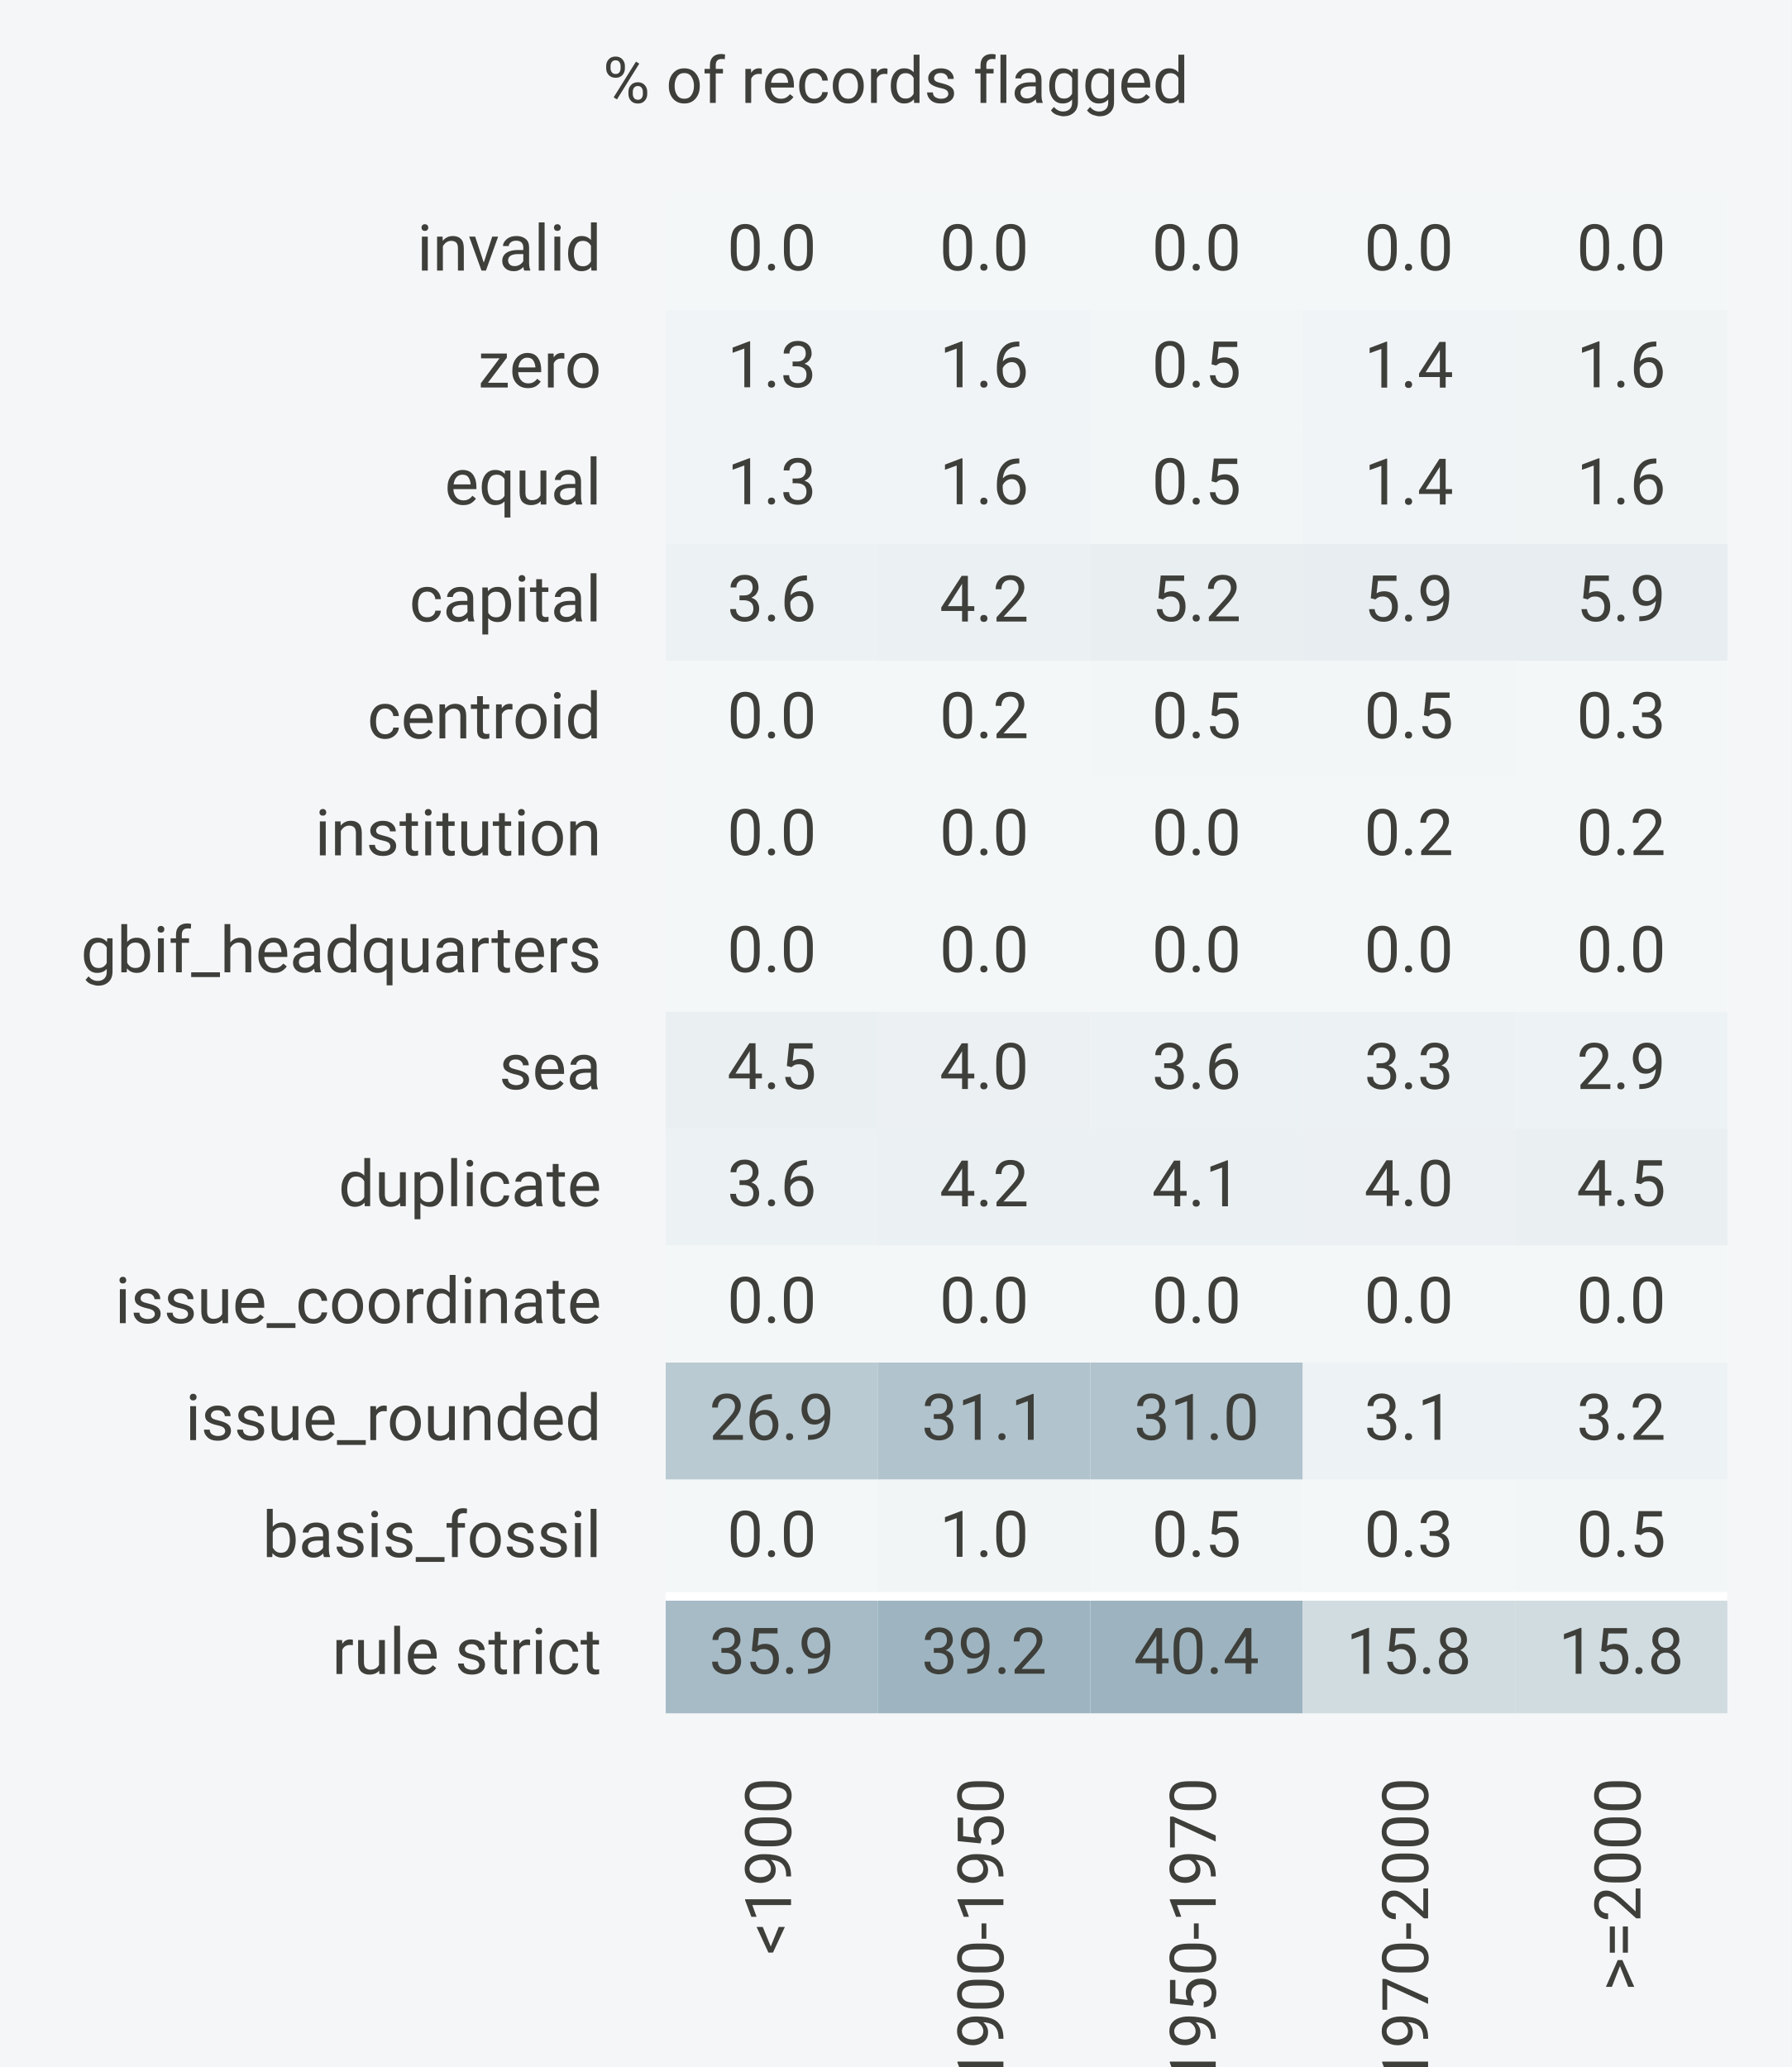
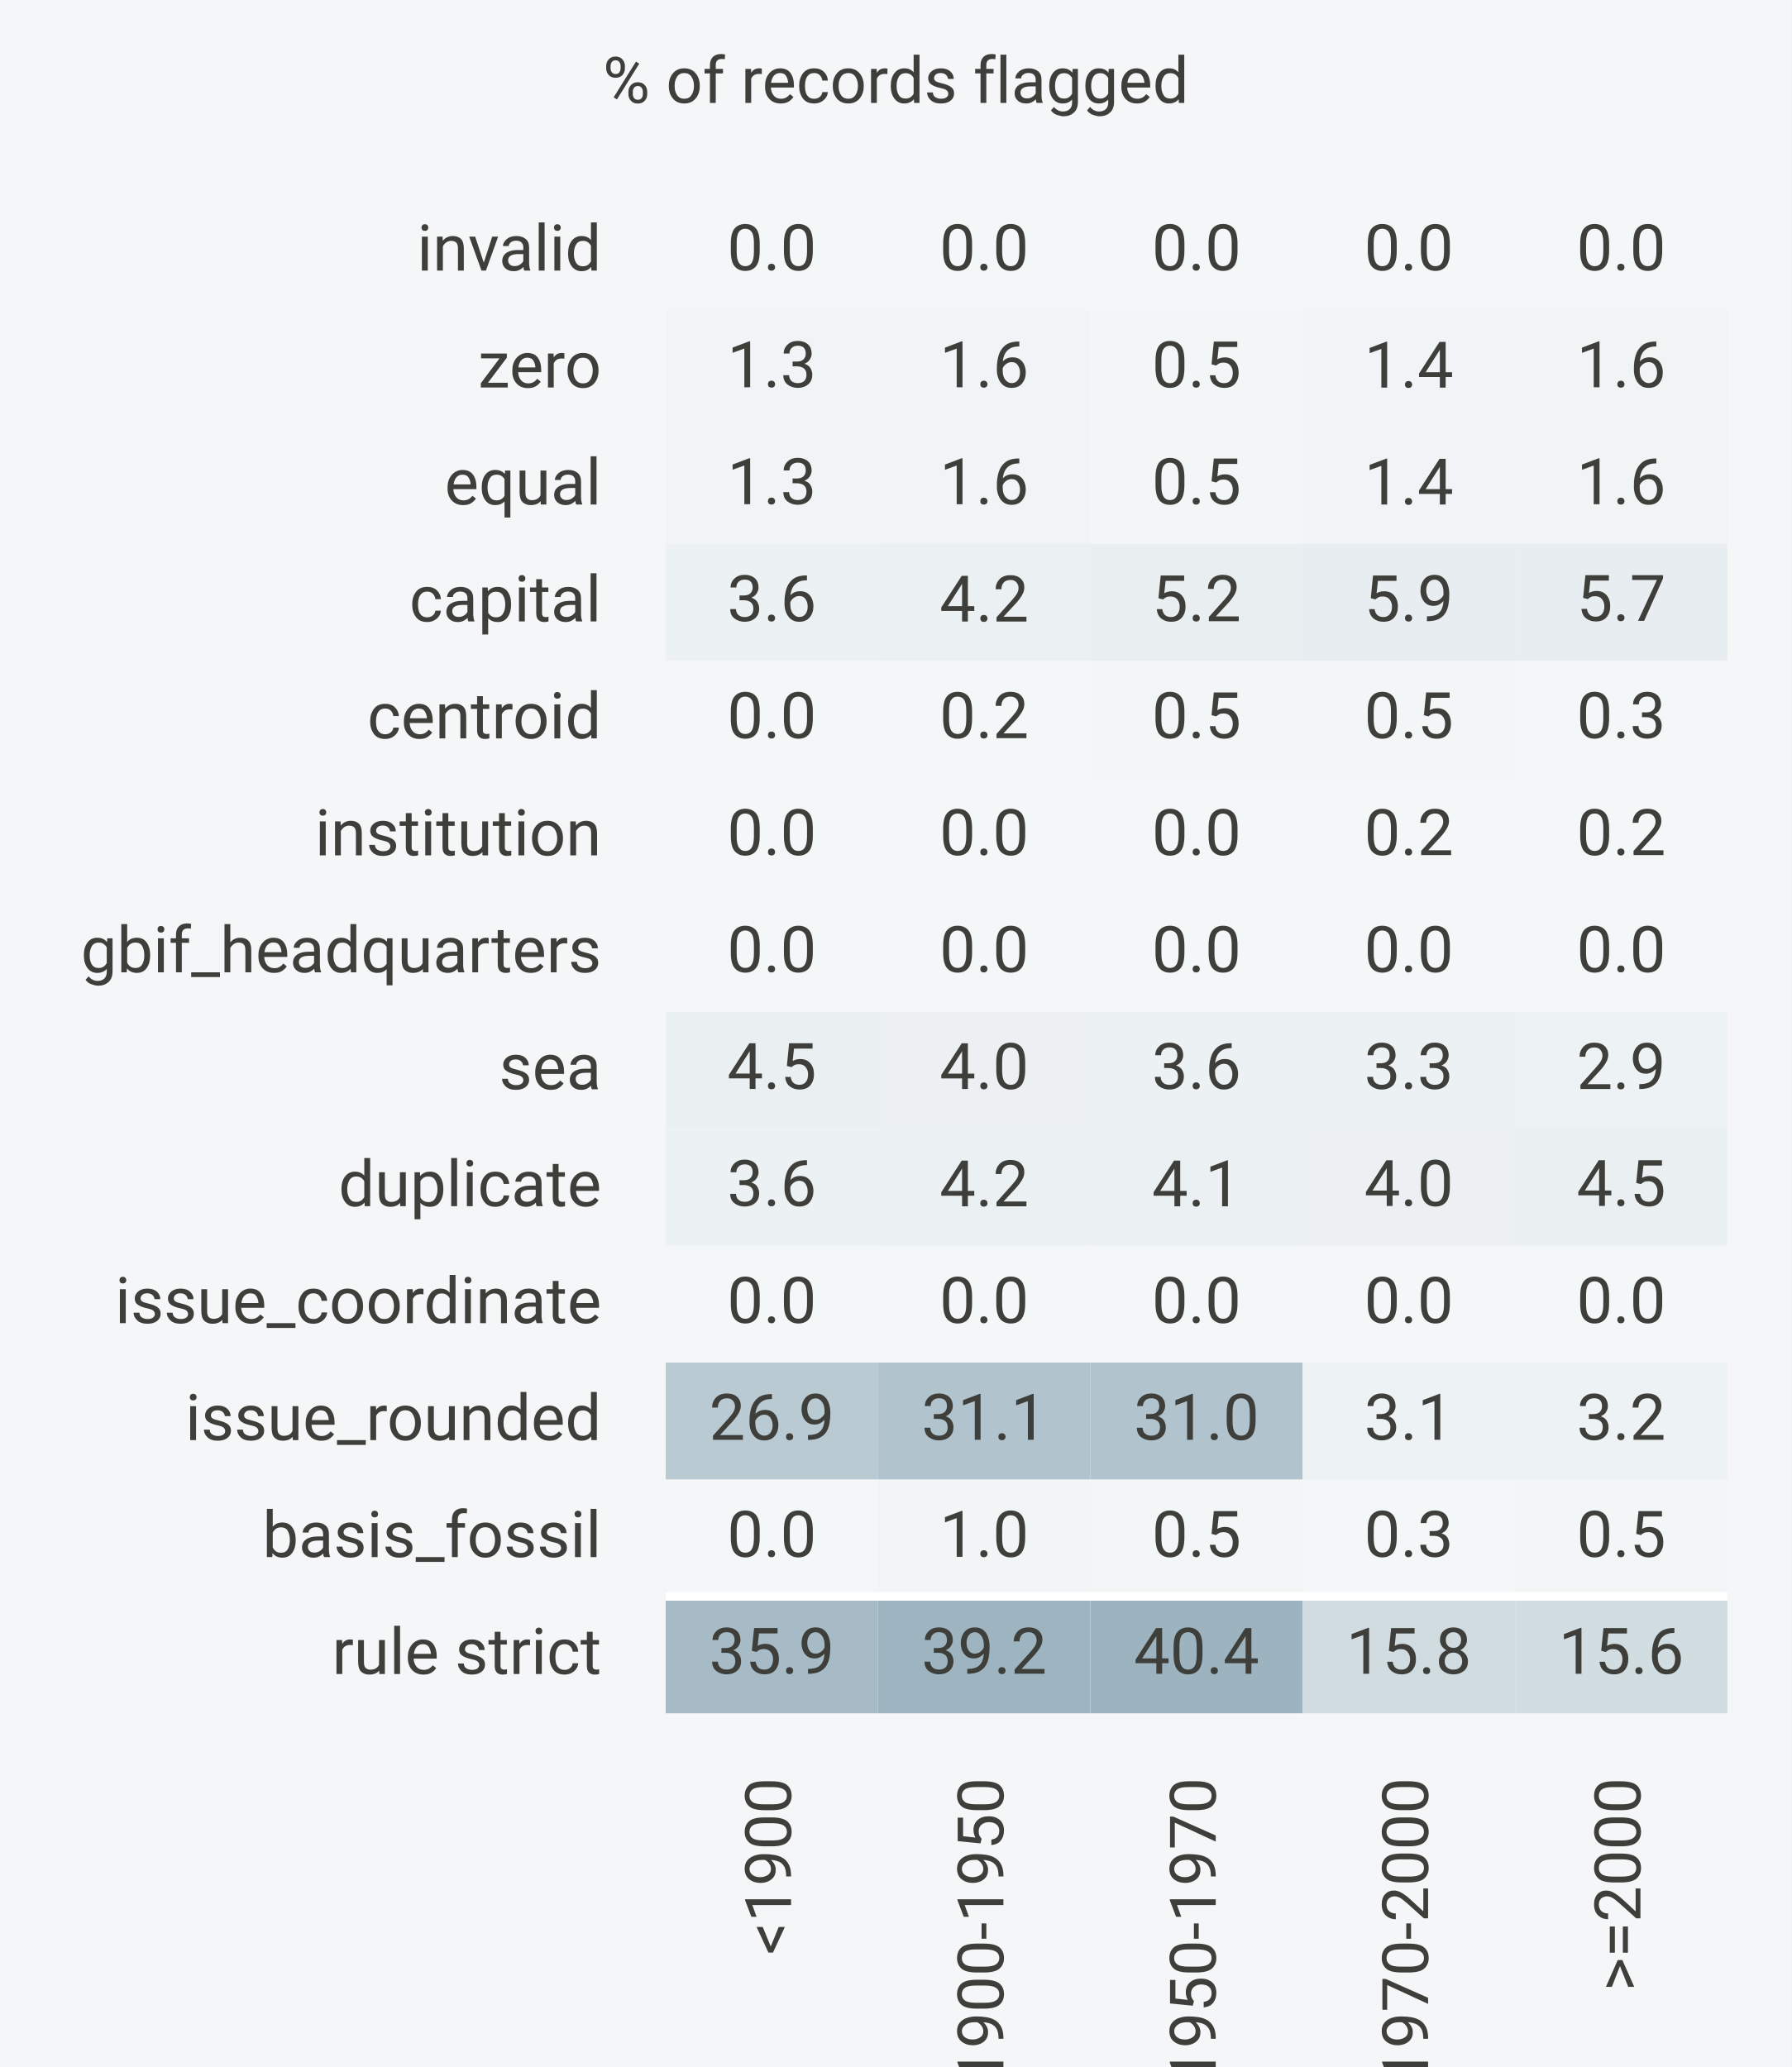
<svg xmlns="http://www.w3.org/2000/svg" width="468.00pt" height="540.00pt" viewBox="0 0 468.00 540.00">
  <g class="svglite">
    <defs>
      <style type="text/css">
    /* theme-aware-processed */
    .svglite line, .svglite polyline, .svglite polygon, .svglite path, .svglite circle {
      fill: none;
      stroke: #3E3F3A;
      stroke-linecap: round;
      stroke-linejoin: round;
      stroke-miterlimit: 10.00;
    }
    .svglite &gt; g &gt; rect {
      fill: none;
      stroke: #3E3F3A;
      stroke-linecap: round;
      stroke-linejoin: round;
      stroke-miterlimit: 10.00;
    }
    .svglite text {
      white-space: pre;
      fill: #3E3F3A;
    }
    .svglite g.glyphgroup path {
      fill: inherit;
      stroke: none;
    }
  </style>
    </defs>
    <rect class="svg-bg" width="100%" height="100%" style="stroke: none; fill: #F5F6F8;" />
    <defs>
      <clipPath id="cpMC4wMHw0NjguMDB8MC4wMHw1NDAuMDA=">
        <rect x="0.00" y="0.00" width="468.00" height="540.00" />
      </clipPath>
    </defs>
    <g clip-path="url(#cpMC4wMHw0NjguMDB8MC4wMHw1NDAuMDA=)">
</g>
    <defs>
      <clipPath id="cpMTczLjg4fDQ1MS4yMHw1MC40MHw0NDcuNjA=">
        <rect x="173.88" y="50.40" width="277.32" height="397.20" />
      </clipPath>
    </defs>
    <g clip-path="url(#cpMTczLjg4fDQ1MS4yMHw1MC40MHw0NDcuNjA=)">
      <rect x="173.88" y="417.05" width="55.46" height="30.55" style="stroke-width: 0.75; stroke: none; fill: #A6BBC6;" />
      <rect x="229.34" y="417.05" width="55.46" height="30.55" style="stroke-width: 0.75; stroke: none; fill: #9EB5C1;" />
      <rect x="284.81" y="417.05" width="55.46" height="30.55" style="stroke-width: 0.75; stroke: none; fill: #9DB4C0;" />
      <rect x="340.27" y="417.05" width="55.46" height="30.55" style="stroke-width: 0.75; stroke: none; fill: #D1DCE1;" />
-       <rect x="395.74" y="417.05" width="55.46" height="30.55" style="stroke-width: 0.75; stroke: none; fill: #D1DCE1;" />
+       <rect x="395.74" y="417.05" width="55.46" height="30.55" style="stroke-width: 0.75; stroke: none; fill: #D2DDE2;" />
      <rect x="173.88" y="386.49" width="55.46" height="30.55" style="stroke-width: 0.75; stroke: none; fill: #F4F7F8;" />
      <rect x="229.34" y="386.49" width="55.46" height="30.55" style="stroke-width: 0.75; stroke: none; fill: #F2F5F6;" />
      <rect x="284.81" y="386.49" width="55.46" height="30.55" style="stroke-width: 0.75; stroke: none; fill: #F3F6F7;" />
      <rect x="340.27" y="386.49" width="55.46" height="30.55" style="stroke-width: 0.75; stroke: none; fill: #F4F7F8;" />
      <rect x="395.74" y="386.49" width="55.46" height="30.55" style="stroke-width: 0.75; stroke: none; fill: #F3F6F7;" />
      <rect x="173.88" y="355.94" width="55.46" height="30.55" style="stroke-width: 0.75; stroke: none; fill: #BACAD2;" />
      <rect x="229.34" y="355.94" width="55.46" height="30.55" style="stroke-width: 0.75; stroke: none; fill: #B1C3CD;" />
      <rect x="284.81" y="355.94" width="55.46" height="30.55" style="stroke-width: 0.75; stroke: none; fill: #B1C3CD;" />
      <rect x="340.27" y="355.94" width="55.46" height="30.55" style="stroke-width: 0.75; stroke: none; fill: #EDF2F4;" />
      <rect x="395.74" y="355.94" width="55.46" height="30.55" style="stroke-width: 0.75; stroke: none; fill: #EDF2F4;" />
      <rect x="173.88" y="325.38" width="55.46" height="30.55" style="stroke-width: 0.75; stroke: none; fill: #F4F7F8;" />
      <rect x="229.34" y="325.38" width="55.46" height="30.55" style="stroke-width: 0.75; stroke: none; fill: #F4F7F8;" />
      <rect x="284.81" y="325.38" width="55.46" height="30.55" style="stroke-width: 0.75; stroke: none; fill: #F4F7F8;" />
      <rect x="340.27" y="325.38" width="55.46" height="30.55" style="stroke-width: 0.75; stroke: none; fill: #F4F7F8;" />
      <rect x="395.74" y="325.38" width="55.46" height="30.55" style="stroke-width: 0.75; stroke: none; fill: #F4F7F8;" />
      <rect x="173.88" y="294.83" width="55.46" height="30.55" style="stroke-width: 0.75; stroke: none; fill: #ECF1F3;" />
      <rect x="229.34" y="294.83" width="55.46" height="30.55" style="stroke-width: 0.75; stroke: none; fill: #EBF0F2;" />
      <rect x="284.81" y="294.83" width="55.46" height="30.55" style="stroke-width: 0.75; stroke: none; fill: #EBF0F2;" />
      <rect x="340.27" y="294.83" width="55.46" height="30.55" style="stroke-width: 0.75; stroke: none; fill: #ECF0F2;" />
      <rect x="395.74" y="294.83" width="55.46" height="30.55" style="stroke-width: 0.75; stroke: none; fill: #EAEFF1;" />
      <rect x="173.88" y="264.28" width="55.46" height="30.55" style="stroke-width: 0.75; stroke: none; fill: #EAEFF1;" />
      <rect x="229.34" y="264.28" width="55.46" height="30.55" style="stroke-width: 0.75; stroke: none; fill: #ECF0F2;" />
      <rect x="284.81" y="264.28" width="55.46" height="30.55" style="stroke-width: 0.75; stroke: none; fill: #ECF1F3;" />
      <rect x="340.27" y="264.28" width="55.46" height="30.55" style="stroke-width: 0.75; stroke: none; fill: #ECF1F3;" />
      <rect x="395.74" y="264.28" width="55.46" height="30.55" style="stroke-width: 0.75; stroke: none; fill: #EDF2F4;" />
      <rect x="173.88" y="233.72" width="55.46" height="30.55" style="stroke-width: 0.75; stroke: none; fill: #F4F7F8;" />
      <rect x="229.34" y="233.72" width="55.46" height="30.55" style="stroke-width: 0.75; stroke: none; fill: #F4F7F8;" />
      <rect x="284.81" y="233.72" width="55.46" height="30.55" style="stroke-width: 0.75; stroke: none; fill: #F4F7F8;" />
      <rect x="340.27" y="233.72" width="55.46" height="30.55" style="stroke-width: 0.75; stroke: none; fill: #F4F7F8;" />
      <rect x="395.74" y="233.72" width="55.46" height="30.55" style="stroke-width: 0.75; stroke: none; fill: #F4F7F8;" />
      <rect x="173.88" y="203.17" width="55.46" height="30.55" style="stroke-width: 0.75; stroke: none; fill: #F4F7F8;" />
      <rect x="229.34" y="203.17" width="55.46" height="30.55" style="stroke-width: 0.75; stroke: none; fill: #F4F7F8;" />
      <rect x="284.81" y="203.17" width="55.46" height="30.55" style="stroke-width: 0.75; stroke: none; fill: #F4F7F8;" />
      <rect x="340.27" y="203.17" width="55.46" height="30.55" style="stroke-width: 0.75; stroke: none; fill: #F4F7F8;" />
      <rect x="395.74" y="203.17" width="55.46" height="30.55" style="stroke-width: 0.75; stroke: none; fill: #F4F7F8;" />
      <rect x="173.88" y="172.62" width="55.46" height="30.55" style="stroke-width: 0.75; stroke: none; fill: #F4F7F8;" />
      <rect x="229.34" y="172.62" width="55.46" height="30.55" style="stroke-width: 0.75; stroke: none; fill: #F4F7F8;" />
      <rect x="284.81" y="172.62" width="55.46" height="30.55" style="stroke-width: 0.75; stroke: none; fill: #F3F6F7;" />
      <rect x="340.27" y="172.62" width="55.46" height="30.55" style="stroke-width: 0.75; stroke: none; fill: #F3F6F7;" />
      <rect x="395.74" y="172.62" width="55.46" height="30.55" style="stroke-width: 0.75; stroke: none; fill: #F4F7F8;" />
      <rect x="173.88" y="142.06" width="55.46" height="30.55" style="stroke-width: 0.75; stroke: none; fill: #ECF1F3;" />
      <rect x="229.34" y="142.06" width="55.46" height="30.55" style="stroke-width: 0.75; stroke: none; fill: #EBF0F2;" />
      <rect x="284.81" y="142.06" width="55.46" height="30.55" style="stroke-width: 0.75; stroke: none; fill: #E9EEF1;" />
      <rect x="340.27" y="142.06" width="55.46" height="30.55" style="stroke-width: 0.75; stroke: none; fill: #E7EDF0;" />
      <rect x="395.74" y="142.06" width="55.46" height="30.55" style="stroke-width: 0.75; stroke: none; fill: #E7EDF0;" />
      <rect x="173.88" y="111.51" width="55.46" height="30.55" style="stroke-width: 0.75; stroke: none; fill: #F1F4F6;" />
      <rect x="229.34" y="111.51" width="55.46" height="30.55" style="stroke-width: 0.75; stroke: none; fill: #F1F4F6;" />
      <rect x="284.81" y="111.51" width="55.46" height="30.55" style="stroke-width: 0.75; stroke: none; fill: #F3F6F7;" />
      <rect x="340.27" y="111.51" width="55.46" height="30.55" style="stroke-width: 0.75; stroke: none; fill: #F1F4F6;" />
      <rect x="395.74" y="111.51" width="55.46" height="30.55" style="stroke-width: 0.75; stroke: none; fill: #F0F4F5;" />
      <rect x="173.88" y="80.95" width="55.46" height="30.55" style="stroke-width: 0.75; stroke: none; fill: #F1F4F6;" />
      <rect x="229.34" y="80.95" width="55.46" height="30.55" style="stroke-width: 0.75; stroke: none; fill: #F1F4F6;" />
      <rect x="284.81" y="80.95" width="55.46" height="30.55" style="stroke-width: 0.75; stroke: none; fill: #F3F6F7;" />
      <rect x="340.27" y="80.95" width="55.46" height="30.55" style="stroke-width: 0.75; stroke: none; fill: #F1F4F6;" />
      <rect x="395.74" y="80.95" width="55.46" height="30.55" style="stroke-width: 0.75; stroke: none; fill: #F0F4F5;" />
      <rect x="173.88" y="50.40" width="55.46" height="30.55" style="stroke-width: 0.75; stroke: none; fill: #F4F7F8;" />
      <rect x="229.34" y="50.40" width="55.46" height="30.55" style="stroke-width: 0.75; stroke: none; fill: #F4F7F8;" />
      <rect x="284.81" y="50.40" width="55.46" height="30.55" style="stroke-width: 0.75; stroke: none; fill: #F4F7F8;" />
      <rect x="340.27" y="50.40" width="55.46" height="30.55" style="stroke-width: 0.75; stroke: none; fill: #F4F7F8;" />
      <rect x="395.74" y="50.40" width="55.46" height="30.55" style="stroke-width: 0.75; stroke: none; fill: #F4F7F8;" />
    </g>
    <g clip-path="url(#cpMC4wMHw0NjguMDB8MC4wMHw1NDAuMDA=)">
      <text transform="translate(206.62,464.40) rotate(-90)" text-anchor="end" style="font-size: 1.4em; font-family: &quot;Roboto&quot;, -apple-system, BlinkMacSystemFont, &quot;Segoe UI&quot;, system-ui, sans-serif;">&lt;1900</text>
      <text transform="translate(262.09,464.40) rotate(-90)" text-anchor="end" style="font-size: 1.4em; font-family: &quot;Roboto&quot;, -apple-system, BlinkMacSystemFont, &quot;Segoe UI&quot;, system-ui, sans-serif;">1900-1950</text>
      <text transform="translate(317.55,464.40) rotate(-90)" text-anchor="end" style="font-size: 1.4em; font-family: &quot;Roboto&quot;, -apple-system, BlinkMacSystemFont, &quot;Segoe UI&quot;, system-ui, sans-serif;">1950-1970</text>
      <text transform="translate(373.02,464.40) rotate(-90)" text-anchor="end" style="font-size: 1.4em; font-family: &quot;Roboto&quot;, -apple-system, BlinkMacSystemFont, &quot;Segoe UI&quot;, system-ui, sans-serif;">1970-2000</text>
      <text transform="translate(428.48,464.40) rotate(-90)" text-anchor="end" style="font-size: 1.4em; font-family: &quot;Roboto&quot;, -apple-system, BlinkMacSystemFont, &quot;Segoe UI&quot;, system-ui, sans-serif;">&gt;=2000</text>
      <text x="157.08" y="437.33" text-anchor="end" style="font-size: 1.4em; font-family: &quot;Roboto&quot;, -apple-system, BlinkMacSystemFont, &quot;Segoe UI&quot;, system-ui, sans-serif;">rule strict</text>
      <text x="157.08" y="406.78" text-anchor="end" style="font-size: 1.4em; font-family: &quot;Roboto&quot;, -apple-system, BlinkMacSystemFont, &quot;Segoe UI&quot;, system-ui, sans-serif;">basis_fossil</text>
      <text x="157.08" y="376.23" text-anchor="end" style="font-size: 1.4em; font-family: &quot;Roboto&quot;, -apple-system, BlinkMacSystemFont, &quot;Segoe UI&quot;, system-ui, sans-serif;">issue_rounded</text>
      <text x="157.08" y="345.67" text-anchor="end" style="font-size: 1.4em; font-family: &quot;Roboto&quot;, -apple-system, BlinkMacSystemFont, &quot;Segoe UI&quot;, system-ui, sans-serif;">issue_coordinate</text>
      <text x="157.08" y="315.12" text-anchor="end" style="font-size: 1.4em; font-family: &quot;Roboto&quot;, -apple-system, BlinkMacSystemFont, &quot;Segoe UI&quot;, system-ui, sans-serif;">duplicate</text>
      <text x="157.08" y="284.57" text-anchor="end" style="font-size: 1.4em; font-family: &quot;Roboto&quot;, -apple-system, BlinkMacSystemFont, &quot;Segoe UI&quot;, system-ui, sans-serif;">sea</text>
      <text x="157.08" y="254.01" text-anchor="end" style="font-size: 1.4em; font-family: &quot;Roboto&quot;, -apple-system, BlinkMacSystemFont, &quot;Segoe UI&quot;, system-ui, sans-serif;">gbif_headquarters</text>
      <text x="157.08" y="223.46" text-anchor="end" style="font-size: 1.4em; font-family: &quot;Roboto&quot;, -apple-system, BlinkMacSystemFont, &quot;Segoe UI&quot;, system-ui, sans-serif;">institution</text>
      <text x="157.08" y="192.90" text-anchor="end" style="font-size: 1.4em; font-family: &quot;Roboto&quot;, -apple-system, BlinkMacSystemFont, &quot;Segoe UI&quot;, system-ui, sans-serif;">centroid</text>
      <text x="157.08" y="162.35" text-anchor="end" style="font-size: 1.4em; font-family: &quot;Roboto&quot;, -apple-system, BlinkMacSystemFont, &quot;Segoe UI&quot;, system-ui, sans-serif;">capital</text>
      <text x="157.08" y="131.80" text-anchor="end" style="font-size: 1.4em; font-family: &quot;Roboto&quot;, -apple-system, BlinkMacSystemFont, &quot;Segoe UI&quot;, system-ui, sans-serif;">equal</text>
      <text x="157.08" y="101.24" text-anchor="end" style="font-size: 1.4em; font-family: &quot;Roboto&quot;, -apple-system, BlinkMacSystemFont, &quot;Segoe UI&quot;, system-ui, sans-serif;">zero</text>
      <text x="157.08" y="70.69" text-anchor="end" style="font-size: 1.4em; font-family: &quot;Roboto&quot;, -apple-system, BlinkMacSystemFont, &quot;Segoe UI&quot;, system-ui, sans-serif;">invalid</text>
    </g>
    <g clip-path="url(#cpMTczLjg4fDQ1MS4yMHw1MC40MHw0NDcuNjA=)">
      <line x1="173.88" y1="417.05" x2="451.20" y2="417.05" style="stroke-width: 2.25; stroke: #FFFFFF;" />
      <text class="preserve-color" x="201.61" y="437.26" text-anchor="middle" style="font-size: 1.4em; font-family: &quot;Roboto&quot;, -apple-system, BlinkMacSystemFont, &quot;Segoe UI&quot;, system-ui, sans-serif;">35.9</text>
      <text class="preserve-color" x="257.08" y="437.26" text-anchor="middle" style="font-size: 1.4em; font-family: &quot;Roboto&quot;, -apple-system, BlinkMacSystemFont, &quot;Segoe UI&quot;, system-ui, sans-serif;">39.2</text>
      <text class="preserve-color" x="312.54" y="437.27" text-anchor="middle" style="font-size: 1.4em; font-family: &quot;Roboto&quot;, -apple-system, BlinkMacSystemFont, &quot;Segoe UI&quot;, system-ui, sans-serif;">40.4</text>
      <text class="preserve-color" x="368.00" y="437.27" text-anchor="middle" style="font-size: 1.4em; font-family: &quot;Roboto&quot;, -apple-system, BlinkMacSystemFont, &quot;Segoe UI&quot;, system-ui, sans-serif;">15.8</text>
-       <text class="preserve-color" x="423.47" y="437.27" text-anchor="middle" style="font-size: 1.4em; font-family: &quot;Roboto&quot;, -apple-system, BlinkMacSystemFont, &quot;Segoe UI&quot;, system-ui, sans-serif;">15.8</text>
+       <text class="preserve-color" x="423.47" y="437.27" text-anchor="middle" style="font-size: 1.4em; font-family: &quot;Roboto&quot;, -apple-system, BlinkMacSystemFont, &quot;Segoe UI&quot;, system-ui, sans-serif;">15.6</text>
      <text class="preserve-color" x="201.61" y="406.72" text-anchor="middle" style="font-size: 1.4em; font-family: &quot;Roboto&quot;, -apple-system, BlinkMacSystemFont, &quot;Segoe UI&quot;, system-ui, sans-serif;">0.0</text>
      <text class="preserve-color" x="257.08" y="406.72" text-anchor="middle" style="font-size: 1.4em; font-family: &quot;Roboto&quot;, -apple-system, BlinkMacSystemFont, &quot;Segoe UI&quot;, system-ui, sans-serif;">1.0</text>
      <text class="preserve-color" x="312.54" y="406.72" text-anchor="middle" style="font-size: 1.4em; font-family: &quot;Roboto&quot;, -apple-system, BlinkMacSystemFont, &quot;Segoe UI&quot;, system-ui, sans-serif;">0.5</text>
      <text class="preserve-color" x="368.00" y="406.71" text-anchor="middle" style="font-size: 1.4em; font-family: &quot;Roboto&quot;, -apple-system, BlinkMacSystemFont, &quot;Segoe UI&quot;, system-ui, sans-serif;">0.3</text>
      <text class="preserve-color" x="423.47" y="406.72" text-anchor="middle" style="font-size: 1.4em; font-family: &quot;Roboto&quot;, -apple-system, BlinkMacSystemFont, &quot;Segoe UI&quot;, system-ui, sans-serif;">0.5</text>
      <text class="preserve-color" x="201.61" y="376.16" text-anchor="middle" style="font-size: 1.4em; font-family: &quot;Roboto&quot;, -apple-system, BlinkMacSystemFont, &quot;Segoe UI&quot;, system-ui, sans-serif;">26.9</text>
      <text class="preserve-color" x="257.08" y="376.15" text-anchor="middle" style="font-size: 1.4em; font-family: &quot;Roboto&quot;, -apple-system, BlinkMacSystemFont, &quot;Segoe UI&quot;, system-ui, sans-serif;">31.1</text>
      <text class="preserve-color" x="312.54" y="376.15" text-anchor="middle" style="font-size: 1.4em; font-family: &quot;Roboto&quot;, -apple-system, BlinkMacSystemFont, &quot;Segoe UI&quot;, system-ui, sans-serif;">31.0</text>
      <text class="preserve-color" x="368.00" y="376.15" text-anchor="middle" style="font-size: 1.4em; font-family: &quot;Roboto&quot;, -apple-system, BlinkMacSystemFont, &quot;Segoe UI&quot;, system-ui, sans-serif;">3.1</text>
      <text class="preserve-color" x="423.47" y="376.15" text-anchor="middle" style="font-size: 1.4em; font-family: &quot;Roboto&quot;, -apple-system, BlinkMacSystemFont, &quot;Segoe UI&quot;, system-ui, sans-serif;">3.2</text>
      <text class="preserve-color" x="201.61" y="345.61" text-anchor="middle" style="font-size: 1.4em; font-family: &quot;Roboto&quot;, -apple-system, BlinkMacSystemFont, &quot;Segoe UI&quot;, system-ui, sans-serif;">0.0</text>
      <text class="preserve-color" x="257.08" y="345.61" text-anchor="middle" style="font-size: 1.4em; font-family: &quot;Roboto&quot;, -apple-system, BlinkMacSystemFont, &quot;Segoe UI&quot;, system-ui, sans-serif;">0.0</text>
      <text class="preserve-color" x="312.54" y="345.61" text-anchor="middle" style="font-size: 1.4em; font-family: &quot;Roboto&quot;, -apple-system, BlinkMacSystemFont, &quot;Segoe UI&quot;, system-ui, sans-serif;">0.0</text>
      <text class="preserve-color" x="368.00" y="345.61" text-anchor="middle" style="font-size: 1.4em; font-family: &quot;Roboto&quot;, -apple-system, BlinkMacSystemFont, &quot;Segoe UI&quot;, system-ui, sans-serif;">0.0</text>
      <text class="preserve-color" x="423.47" y="345.61" text-anchor="middle" style="font-size: 1.4em; font-family: &quot;Roboto&quot;, -apple-system, BlinkMacSystemFont, &quot;Segoe UI&quot;, system-ui, sans-serif;">0.0</text>
      <text class="preserve-color" x="201.61" y="315.05" text-anchor="middle" style="font-size: 1.4em; font-family: &quot;Roboto&quot;, -apple-system, BlinkMacSystemFont, &quot;Segoe UI&quot;, system-ui, sans-serif;">3.6</text>
      <text class="preserve-color" x="257.08" y="315.14" text-anchor="middle" style="font-size: 1.4em; font-family: &quot;Roboto&quot;, -apple-system, BlinkMacSystemFont, &quot;Segoe UI&quot;, system-ui, sans-serif;">4.2</text>
      <text class="preserve-color" x="312.54" y="315.14" text-anchor="middle" style="font-size: 1.4em; font-family: &quot;Roboto&quot;, -apple-system, BlinkMacSystemFont, &quot;Segoe UI&quot;, system-ui, sans-serif;">4.1</text>
      <text class="preserve-color" x="368.00" y="315.05" text-anchor="middle" style="font-size: 1.4em; font-family: &quot;Roboto&quot;, -apple-system, BlinkMacSystemFont, &quot;Segoe UI&quot;, system-ui, sans-serif;">4.0</text>
      <text class="preserve-color" x="423.47" y="315.04" text-anchor="middle" style="font-size: 1.4em; font-family: &quot;Roboto&quot;, -apple-system, BlinkMacSystemFont, &quot;Segoe UI&quot;, system-ui, sans-serif;">4.5</text>
      <text class="preserve-color" x="201.61" y="284.48" text-anchor="middle" style="font-size: 1.4em; font-family: &quot;Roboto&quot;, -apple-system, BlinkMacSystemFont, &quot;Segoe UI&quot;, system-ui, sans-serif;">4.5</text>
      <text class="preserve-color" x="257.08" y="284.50" text-anchor="middle" style="font-size: 1.4em; font-family: &quot;Roboto&quot;, -apple-system, BlinkMacSystemFont, &quot;Segoe UI&quot;, system-ui, sans-serif;">4.0</text>
      <text class="preserve-color" x="312.54" y="284.49" text-anchor="middle" style="font-size: 1.4em; font-family: &quot;Roboto&quot;, -apple-system, BlinkMacSystemFont, &quot;Segoe UI&quot;, system-ui, sans-serif;">3.6</text>
      <text class="preserve-color" x="368.00" y="284.49" text-anchor="middle" style="font-size: 1.4em; font-family: &quot;Roboto&quot;, -apple-system, BlinkMacSystemFont, &quot;Segoe UI&quot;, system-ui, sans-serif;">3.3</text>
      <text class="preserve-color" x="423.47" y="284.50" text-anchor="middle" style="font-size: 1.4em; font-family: &quot;Roboto&quot;, -apple-system, BlinkMacSystemFont, &quot;Segoe UI&quot;, system-ui, sans-serif;">2.9</text>
      <text class="preserve-color" x="201.61" y="253.95" text-anchor="middle" style="font-size: 1.4em; font-family: &quot;Roboto&quot;, -apple-system, BlinkMacSystemFont, &quot;Segoe UI&quot;, system-ui, sans-serif;">0.0</text>
      <text class="preserve-color" x="257.08" y="253.95" text-anchor="middle" style="font-size: 1.4em; font-family: &quot;Roboto&quot;, -apple-system, BlinkMacSystemFont, &quot;Segoe UI&quot;, system-ui, sans-serif;">0.0</text>
      <text class="preserve-color" x="312.54" y="253.95" text-anchor="middle" style="font-size: 1.4em; font-family: &quot;Roboto&quot;, -apple-system, BlinkMacSystemFont, &quot;Segoe UI&quot;, system-ui, sans-serif;">0.0</text>
      <text class="preserve-color" x="368.00" y="253.95" text-anchor="middle" style="font-size: 1.4em; font-family: &quot;Roboto&quot;, -apple-system, BlinkMacSystemFont, &quot;Segoe UI&quot;, system-ui, sans-serif;">0.0</text>
      <text class="preserve-color" x="423.47" y="253.95" text-anchor="middle" style="font-size: 1.4em; font-family: &quot;Roboto&quot;, -apple-system, BlinkMacSystemFont, &quot;Segoe UI&quot;, system-ui, sans-serif;">0.0</text>
      <text class="preserve-color" x="201.61" y="223.39" text-anchor="middle" style="font-size: 1.4em; font-family: &quot;Roboto&quot;, -apple-system, BlinkMacSystemFont, &quot;Segoe UI&quot;, system-ui, sans-serif;">0.0</text>
      <text class="preserve-color" x="257.08" y="223.39" text-anchor="middle" style="font-size: 1.4em; font-family: &quot;Roboto&quot;, -apple-system, BlinkMacSystemFont, &quot;Segoe UI&quot;, system-ui, sans-serif;">0.0</text>
      <text class="preserve-color" x="312.54" y="223.39" text-anchor="middle" style="font-size: 1.4em; font-family: &quot;Roboto&quot;, -apple-system, BlinkMacSystemFont, &quot;Segoe UI&quot;, system-ui, sans-serif;">0.0</text>
      <text class="preserve-color" x="368.00" y="223.39" text-anchor="middle" style="font-size: 1.4em; font-family: &quot;Roboto&quot;, -apple-system, BlinkMacSystemFont, &quot;Segoe UI&quot;, system-ui, sans-serif;">0.2</text>
      <text class="preserve-color" x="423.47" y="223.39" text-anchor="middle" style="font-size: 1.4em; font-family: &quot;Roboto&quot;, -apple-system, BlinkMacSystemFont, &quot;Segoe UI&quot;, system-ui, sans-serif;">0.2</text>
      <text class="preserve-color" x="201.61" y="192.84" text-anchor="middle" style="font-size: 1.4em; font-family: &quot;Roboto&quot;, -apple-system, BlinkMacSystemFont, &quot;Segoe UI&quot;, system-ui, sans-serif;">0.0</text>
      <text class="preserve-color" x="257.08" y="192.84" text-anchor="middle" style="font-size: 1.4em; font-family: &quot;Roboto&quot;, -apple-system, BlinkMacSystemFont, &quot;Segoe UI&quot;, system-ui, sans-serif;">0.2</text>
      <text class="preserve-color" x="312.54" y="192.84" text-anchor="middle" style="font-size: 1.4em; font-family: &quot;Roboto&quot;, -apple-system, BlinkMacSystemFont, &quot;Segoe UI&quot;, system-ui, sans-serif;">0.5</text>
      <text class="preserve-color" x="368.00" y="192.84" text-anchor="middle" style="font-size: 1.4em; font-family: &quot;Roboto&quot;, -apple-system, BlinkMacSystemFont, &quot;Segoe UI&quot;, system-ui, sans-serif;">0.5</text>
      <text class="preserve-color" x="423.47" y="192.83" text-anchor="middle" style="font-size: 1.4em; font-family: &quot;Roboto&quot;, -apple-system, BlinkMacSystemFont, &quot;Segoe UI&quot;, system-ui, sans-serif;">0.3</text>
      <text class="preserve-color" x="201.61" y="162.28" text-anchor="middle" style="font-size: 1.4em; font-family: &quot;Roboto&quot;, -apple-system, BlinkMacSystemFont, &quot;Segoe UI&quot;, system-ui, sans-serif;">3.6</text>
      <text class="preserve-color" x="257.08" y="162.37" text-anchor="middle" style="font-size: 1.4em; font-family: &quot;Roboto&quot;, -apple-system, BlinkMacSystemFont, &quot;Segoe UI&quot;, system-ui, sans-serif;">4.2</text>
      <text class="preserve-color" x="312.54" y="162.28" text-anchor="middle" style="font-size: 1.4em; font-family: &quot;Roboto&quot;, -apple-system, BlinkMacSystemFont, &quot;Segoe UI&quot;, system-ui, sans-serif;">5.2</text>
      <text class="preserve-color" x="368.00" y="162.28" text-anchor="middle" style="font-size: 1.4em; font-family: &quot;Roboto&quot;, -apple-system, BlinkMacSystemFont, &quot;Segoe UI&quot;, system-ui, sans-serif;">5.9</text>
-       <text class="preserve-color" x="423.47" y="162.28" text-anchor="middle" style="font-size: 1.4em; font-family: &quot;Roboto&quot;, -apple-system, BlinkMacSystemFont, &quot;Segoe UI&quot;, system-ui, sans-serif;">5.9</text>
+       <text class="preserve-color" x="423.47" y="162.20" text-anchor="middle" style="font-size: 1.4em; font-family: &quot;Roboto&quot;, -apple-system, BlinkMacSystemFont, &quot;Segoe UI&quot;, system-ui, sans-serif;">5.7</text>
      <text class="preserve-color" x="201.61" y="131.72" text-anchor="middle" style="font-size: 1.4em; font-family: &quot;Roboto&quot;, -apple-system, BlinkMacSystemFont, &quot;Segoe UI&quot;, system-ui, sans-serif;">1.3</text>
      <text class="preserve-color" x="257.08" y="131.73" text-anchor="middle" style="font-size: 1.4em; font-family: &quot;Roboto&quot;, -apple-system, BlinkMacSystemFont, &quot;Segoe UI&quot;, system-ui, sans-serif;">1.6</text>
      <text class="preserve-color" x="312.54" y="131.73" text-anchor="middle" style="font-size: 1.4em; font-family: &quot;Roboto&quot;, -apple-system, BlinkMacSystemFont, &quot;Segoe UI&quot;, system-ui, sans-serif;">0.5</text>
      <text class="preserve-color" x="368.00" y="131.81" text-anchor="middle" style="font-size: 1.4em; font-family: &quot;Roboto&quot;, -apple-system, BlinkMacSystemFont, &quot;Segoe UI&quot;, system-ui, sans-serif;">1.4</text>
      <text class="preserve-color" x="423.47" y="131.73" text-anchor="middle" style="font-size: 1.4em; font-family: &quot;Roboto&quot;, -apple-system, BlinkMacSystemFont, &quot;Segoe UI&quot;, system-ui, sans-serif;">1.6</text>
      <text class="preserve-color" x="201.61" y="101.17" text-anchor="middle" style="font-size: 1.4em; font-family: &quot;Roboto&quot;, -apple-system, BlinkMacSystemFont, &quot;Segoe UI&quot;, system-ui, sans-serif;">1.3</text>
      <text class="preserve-color" x="257.08" y="101.18" text-anchor="middle" style="font-size: 1.4em; font-family: &quot;Roboto&quot;, -apple-system, BlinkMacSystemFont, &quot;Segoe UI&quot;, system-ui, sans-serif;">1.6</text>
      <text class="preserve-color" x="312.54" y="101.18" text-anchor="middle" style="font-size: 1.4em; font-family: &quot;Roboto&quot;, -apple-system, BlinkMacSystemFont, &quot;Segoe UI&quot;, system-ui, sans-serif;">0.5</text>
      <text class="preserve-color" x="368.00" y="101.26" text-anchor="middle" style="font-size: 1.4em; font-family: &quot;Roboto&quot;, -apple-system, BlinkMacSystemFont, &quot;Segoe UI&quot;, system-ui, sans-serif;">1.4</text>
      <text class="preserve-color" x="423.47" y="101.18" text-anchor="middle" style="font-size: 1.4em; font-family: &quot;Roboto&quot;, -apple-system, BlinkMacSystemFont, &quot;Segoe UI&quot;, system-ui, sans-serif;">1.6</text>
      <text class="preserve-color" x="201.61" y="70.62" text-anchor="middle" style="font-size: 1.4em; font-family: &quot;Roboto&quot;, -apple-system, BlinkMacSystemFont, &quot;Segoe UI&quot;, system-ui, sans-serif;">0.0</text>
      <text class="preserve-color" x="257.08" y="70.62" text-anchor="middle" style="font-size: 1.4em; font-family: &quot;Roboto&quot;, -apple-system, BlinkMacSystemFont, &quot;Segoe UI&quot;, system-ui, sans-serif;">0.0</text>
      <text class="preserve-color" x="312.54" y="70.62" text-anchor="middle" style="font-size: 1.4em; font-family: &quot;Roboto&quot;, -apple-system, BlinkMacSystemFont, &quot;Segoe UI&quot;, system-ui, sans-serif;">0.0</text>
      <text class="preserve-color" x="368.00" y="70.62" text-anchor="middle" style="font-size: 1.4em; font-family: &quot;Roboto&quot;, -apple-system, BlinkMacSystemFont, &quot;Segoe UI&quot;, system-ui, sans-serif;">0.0</text>
      <text class="preserve-color" x="423.47" y="70.62" text-anchor="middle" style="font-size: 1.4em; font-family: &quot;Roboto&quot;, -apple-system, BlinkMacSystemFont, &quot;Segoe UI&quot;, system-ui, sans-serif;">0.0</text>
    </g>
    <g clip-path="url(#cpMC4wMHw0NjguMDB8MC4wMHw1NDAuMDA=)">
      <text x="234.00" y="26.88" text-anchor="middle" style="font-size: 1.4em; font-family: &quot;Roboto&quot;, -apple-system, BlinkMacSystemFont, &quot;Segoe UI&quot;, system-ui, sans-serif;">% of records flagged</text>
    </g>
  </g>
</svg>
